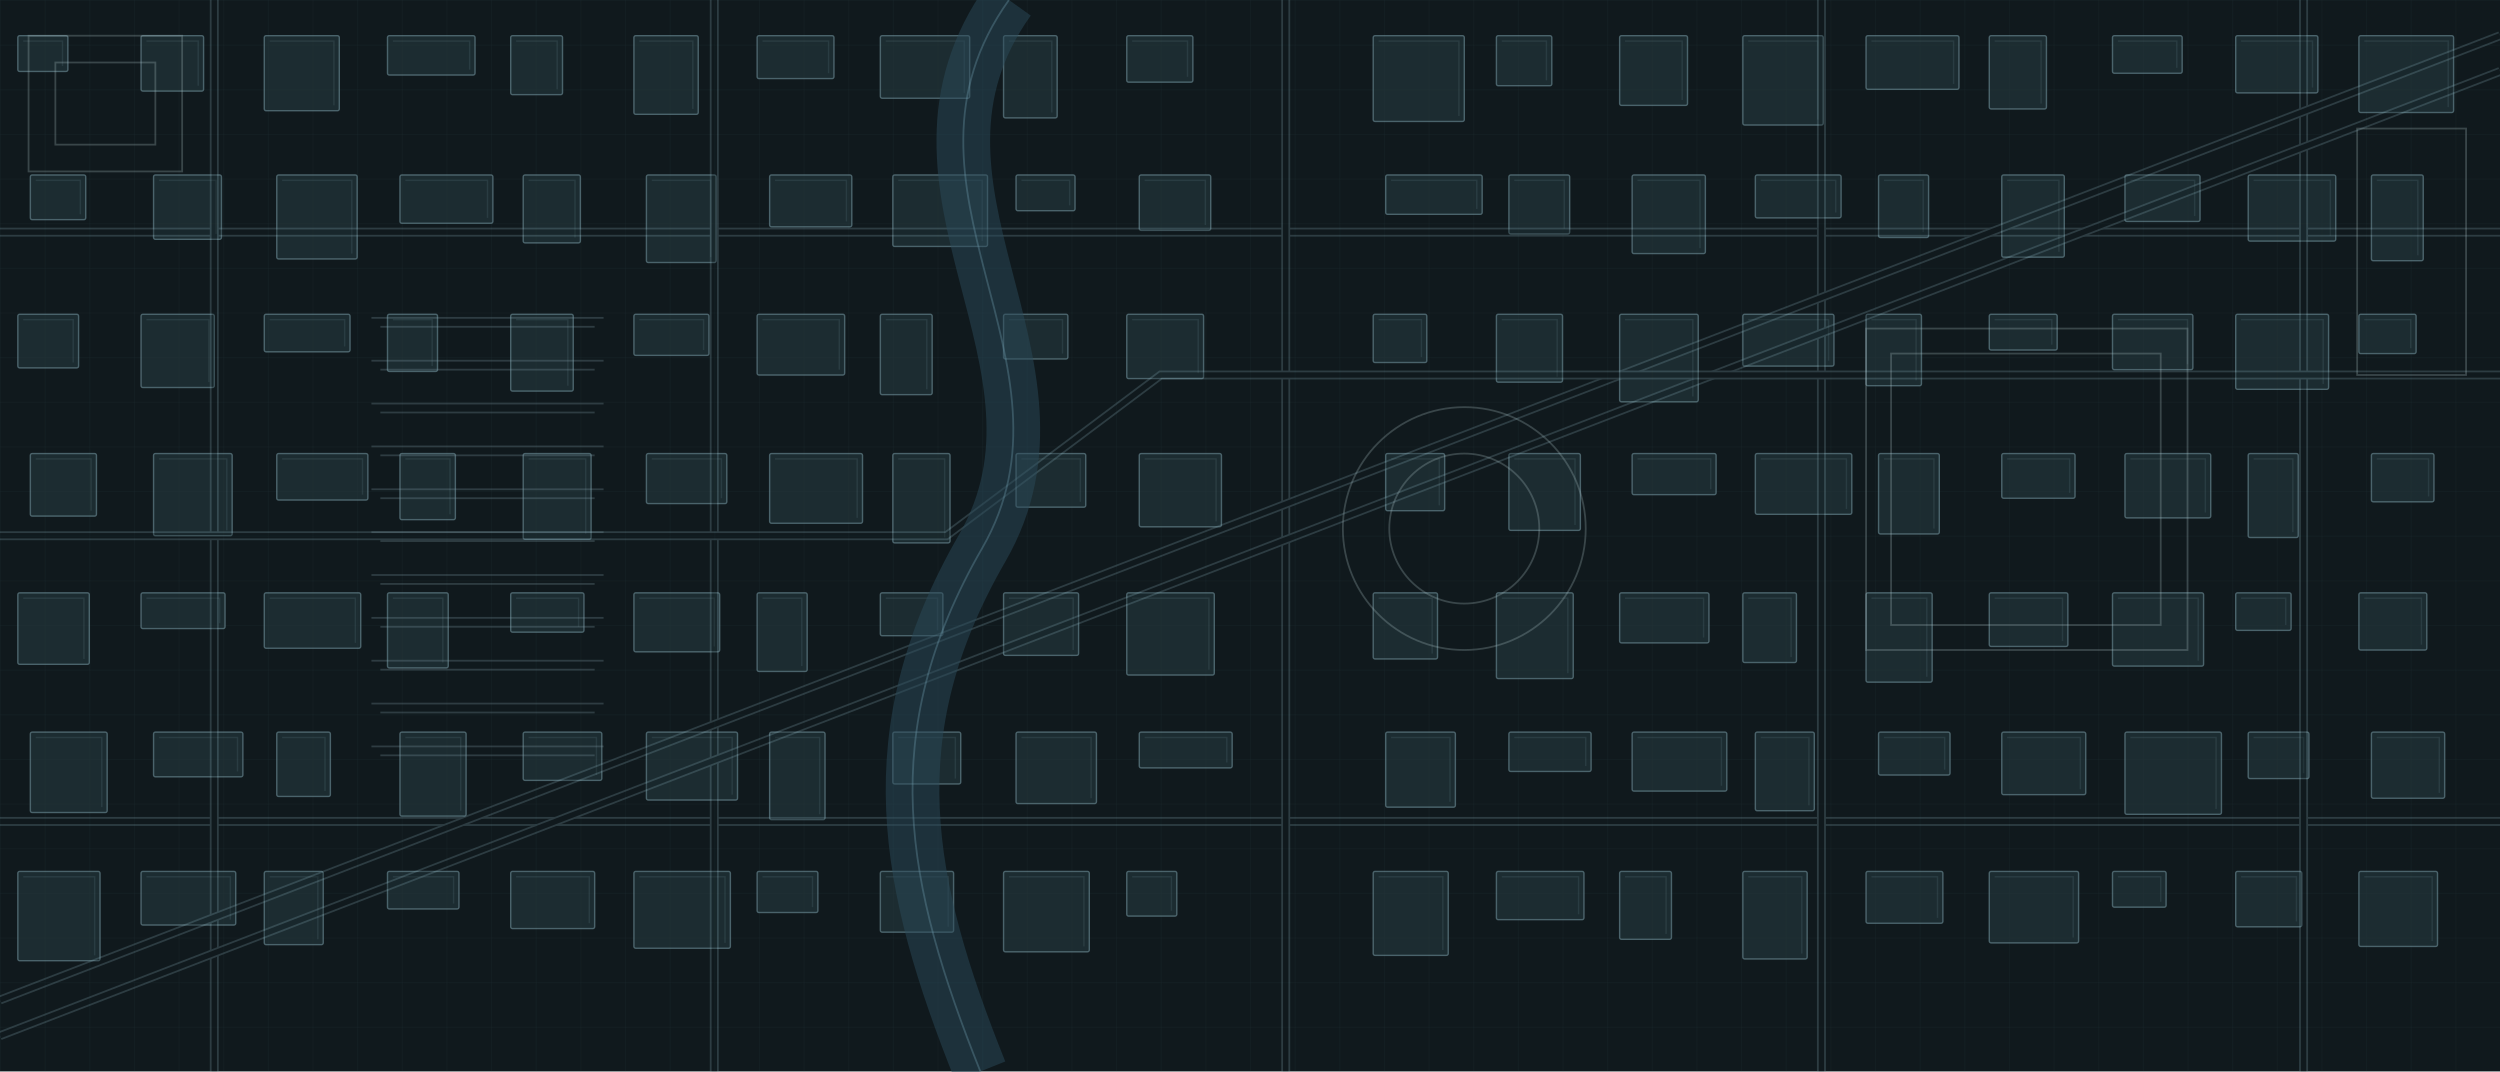
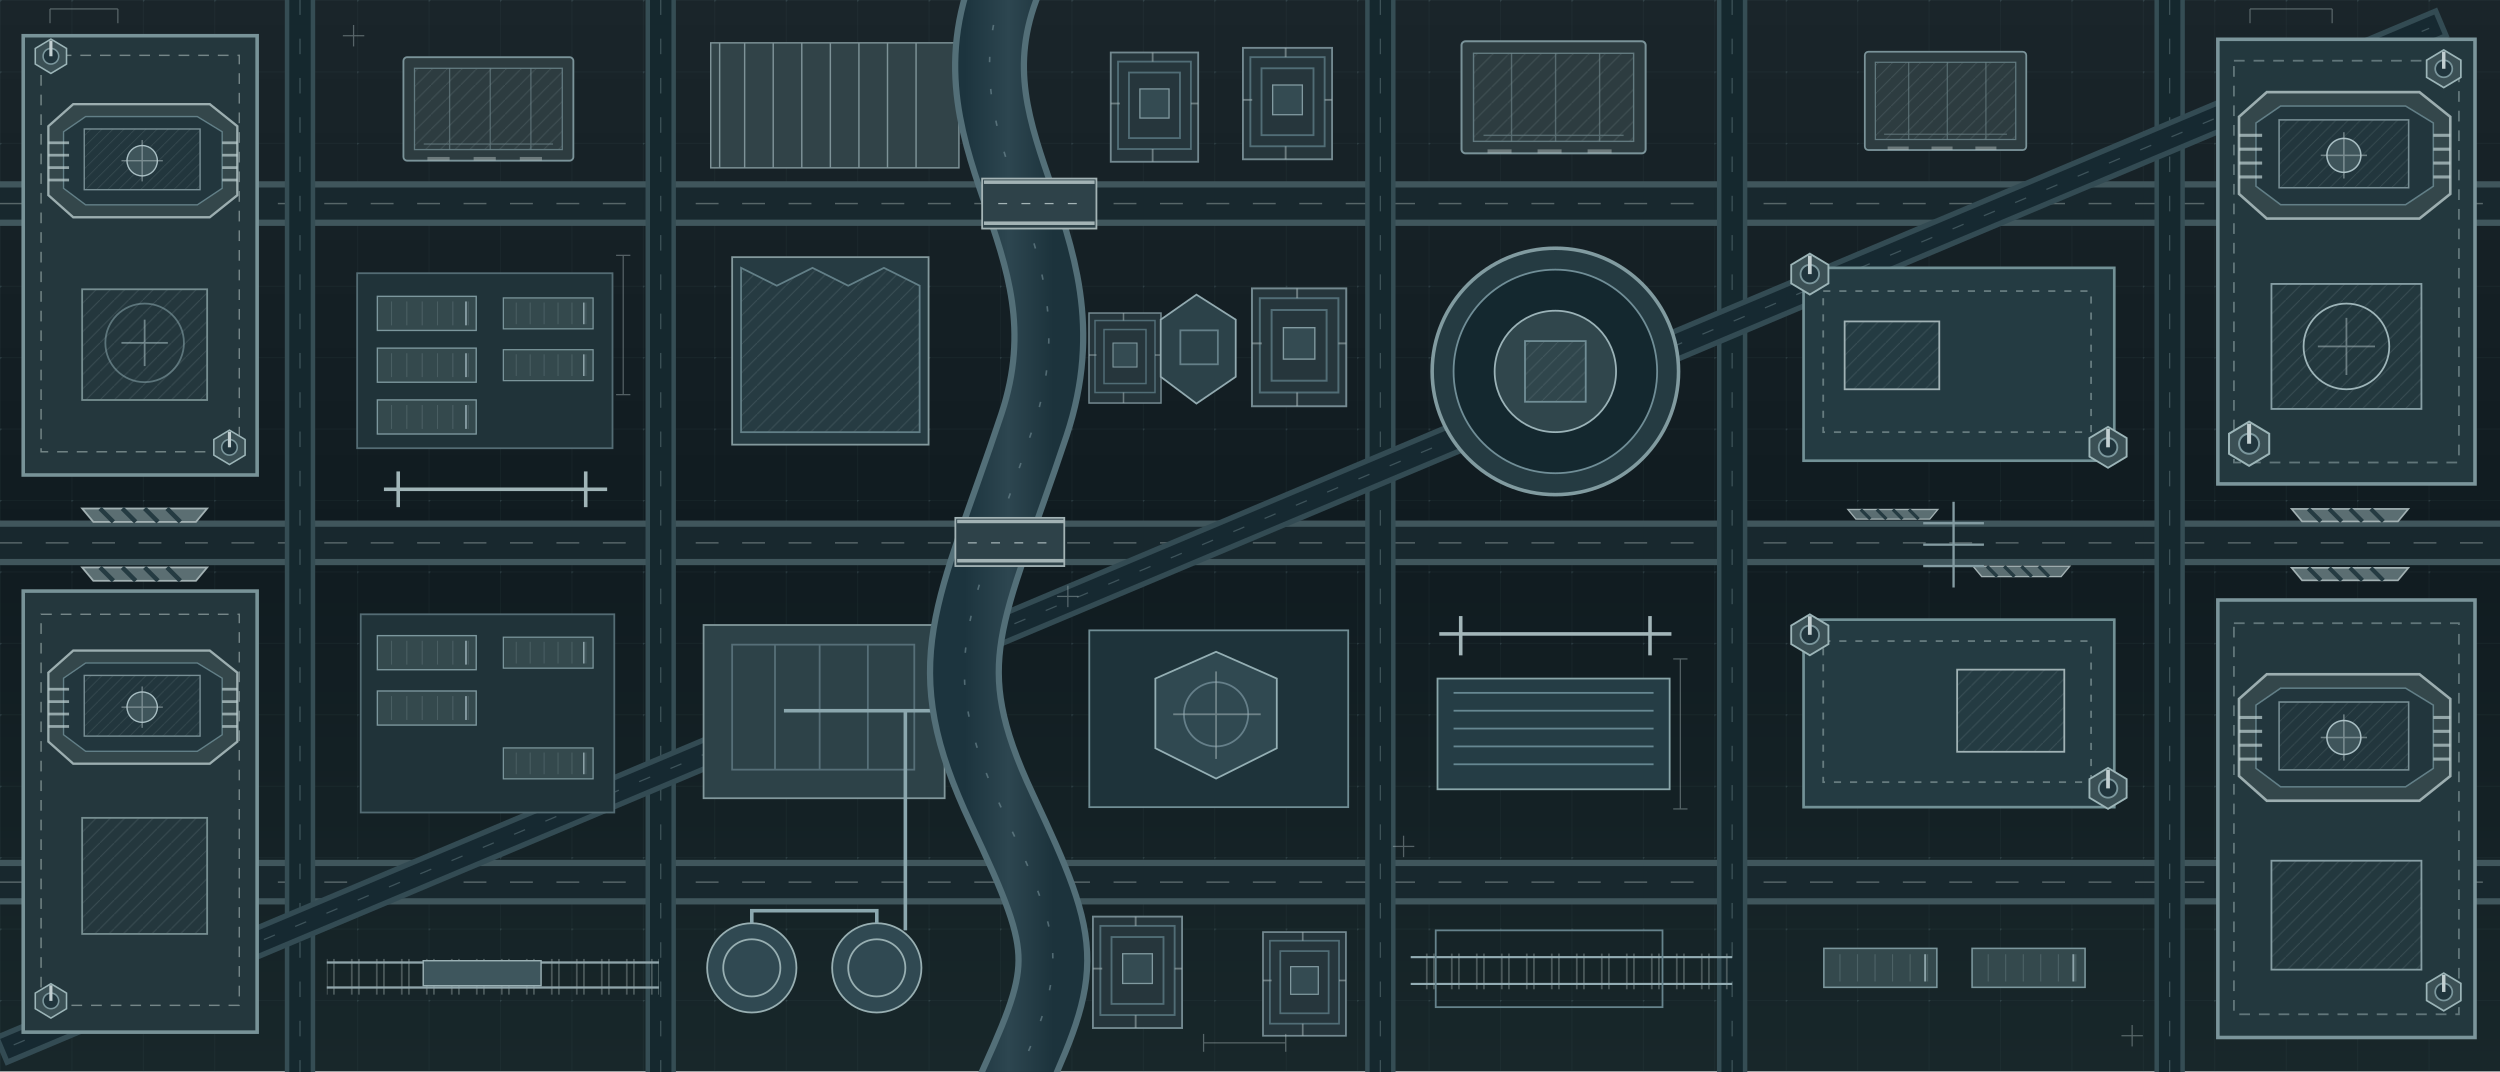
- <svg xmlns="http://www.w3.org/2000/svg" viewBox="0 0 1400 600">
-   <rect width="1400" height="600" fill="#10191d" />
+ <svg xmlns="http://www.w3.org/2000/svg" viewBox="0 0 1400 600" role="img" aria-labelledby="title description">
  <defs>
-     <pattern id="grid" width="25" height="25" patternUnits="userSpaceOnUse">
-       <path d="M25 0H0v25" fill="none" stroke="#597681" stroke-width=".3" opacity=".18" />
+     <pattern id="grid" width="40" height="40" patternUnits="userSpaceOnUse">
+       <path d="M40 0H0v40" fill="none" stroke="#769399" stroke-width=".5" opacity=".12" />
+       <circle cx="0" cy="0" r="1" fill="#769399" opacity=".2" />
    </pattern>
+     <pattern id="roof" width="8" height="8" patternUnits="userSpaceOnUse">
+       <path d="m0 8 8-8" stroke="#809195" stroke-width=".6" opacity=".22" />
+     </pattern>
+     <pattern id="ties" width="14" height="12" patternUnits="userSpaceOnUse">
+       <path d="M1 0v12M5 0v12" stroke="#98a5a6" stroke-width="1" opacity=".4" />
+     </pattern>
+     <pattern id="slats" width="9" height="9" patternUnits="userSpaceOnUse">
+       <path d="M0 0v9" stroke="#81979b" stroke-width=".8" opacity=".4" />
+     </pattern>
+     <linearGradient id="ground" x2="0" y2="1">
+       <stop stop-color="#1a252a" />
+       <stop offset=".5" stop-color="#101b20" />
+       <stop offset="1" stop-color="#18272a" />
+     </linearGradient>
+     <linearGradient id="water" x2="1" y2="0">
+       <stop stop-color="#1c343e" />
+       <stop offset=".5" stop-color="#2d4650" />
+       <stop offset="1" stop-color="#1c333c" />
+     </linearGradient>
+     <symbol id="warehouse" viewBox="0 0 94 58">
+       <rect x="1" y="1" width="92" height="56" rx="2" fill="#2d3c40" stroke="#7a9399" />
+       <rect x="7" y="7" width="80" height="44" fill="url(#roof)" stroke="#627a80" stroke-width=".7" />
+       <path d="M12 48h70M26 7v44M48 7v44M70 7v44" fill="none" stroke="#738b90" stroke-width=".7" opacity=".6" />
+       <path d="M14 56h12m13 0h12m13 0h12" stroke="#bac5c5" stroke-width="2" opacity=".45" />
+     </symbol>
+     <symbol id="building" viewBox="0 0 50 62">
+       <rect x="1" y="1" width="48" height="60" fill="#26363c" stroke="#738990" />
+       <path d="M5 6h40v48H5zM11 12h28v36H11z" fill="none" stroke="#516d76" />
+       <rect x="17" y="21" width="16" height="16" fill="#344b52" stroke="#819aa0" stroke-width=".7" />
+       <path d="M24 1v5m0 48v7M1 29h5m39 0h4" stroke="#a3b3b5" opacity=".55" />
+     </symbol>
+     <symbol id="bunker" viewBox="0 0 145 88">
+       <path d="M4 19 22 3h99l20 16v50l-20 16H22L4 69z" fill="#34474b" stroke="#9caeb0" stroke-width="1.7" />
+       <path d="M15 23 31 12h81l18 11v41l-18 12H31L15 64z" fill="#22363d" stroke="#627f87" />
+       <path d="M30 21h84v44H30z" fill="url(#roof)" stroke="#788f95" />
+       <path d="M4 31h15m-15 9h15m-15 9h15m-15 9h15m111-27h11m-11 9h11m-11 9h11m-11 9h11" stroke="#bed0d2" stroke-width="2" opacity=".7" />
+       <circle cx="72" cy="44" r="11" fill="#3f555b" stroke="#a8bec3" />
+       <path d="M72 29v30M57 44h30" stroke="#b6c5c8" opacity=".5" />
+     </symbol>
+     <symbol id="barrier" viewBox="0 0 60 12">
+       <path d="M2 3h56l-5 6H7z" fill="#5b6e72" stroke="#a2b1b3" stroke-width=".8" />
+       <path d="m10 3 6 6m4-6 6 6m4-6 6 6m4-6 6 6" stroke="#253b42" stroke-width="2" />
+     </symbol>
+     <symbol id="container" viewBox="0 0 60 22">
+       <rect x="1" y="1" width="58" height="20" fill="#34494d" stroke="#7c979d" stroke-width=".8" />
+       <rect x="4" y="4" width="52" height="14" fill="url(#slats)" />
+       <path d="M53 4v14" stroke="#8da4aa" />
+     </symbol>
+     <symbol id="turret" viewBox="0 0 24 24">
+       <path d="m12 1 10 6v10l-10 6L2 17V7z" fill="#3b5055" stroke="#9cb5b8" />
+       <circle cx="12" cy="12" r="5" fill="#20353d" stroke="#7b979d" />
+       <path d="M12 12V2" stroke="#c2cfd1" stroke-width="2" />
+     </symbol>
  </defs>
+   <rect width="1400" height="600" fill="url(#ground)" />
  <rect width="1400" height="600" fill="url(#grid)" />
-   <g fill="#24383d" stroke="#71949e" stroke-width=".8" opacity=".6">
-     <rect x="10" y="20" width="28" height="20" rx="1" />
-     <path d="M13 23h22v14" fill="none" opacity=".3" />
-     <rect x="17" y="98" width="31" height="25" rx="1" />
-     <path d="M20 101h25v19" fill="none" opacity=".3" />
-     <rect x="10" y="176" width="34" height="30" rx="1" />
-     <path d="M13 179h28v24" fill="none" opacity=".3" />
-     <rect x="17" y="254" width="37" height="35" rx="1" />
-     <path d="M20 257h31v29" fill="none" opacity=".3" />
-     <rect x="10" y="332" width="40" height="40" rx="1" />
-     <path d="M13 335h34v34" fill="none" opacity=".3" />
-     <rect x="17" y="410" width="43" height="45" rx="1" />
-     <path d="M20 413h37v39" fill="none" opacity=".3" />
-     <rect x="10" y="488" width="46" height="50" rx="1" />
-     <path d="M13 491h40v44" fill="none" opacity=".3" />
-     <rect x="79" y="20" width="35" height="31" rx="1" />
-     <path d="M82 23h29v25" fill="none" opacity=".3" />
-     <rect x="86" y="98" width="38" height="36" rx="1" />
-     <path d="M89 101h32v30" fill="none" opacity=".3" />
-     <rect x="79" y="176" width="41" height="41" rx="1" />
-     <path d="M82 179h35v35" fill="none" opacity=".3" />
-     <rect x="86" y="254" width="44" height="46" rx="1" />
-     <path d="M89 257h38v40" fill="none" opacity=".3" />
-     <rect x="79" y="332" width="47" height="20" rx="1" />
-     <path d="M82 335h41v14" fill="none" opacity=".3" />
-     <rect x="86" y="410" width="50" height="25" rx="1" />
-     <path d="M89 413h44v19" fill="none" opacity=".3" />
-     <rect x="79" y="488" width="53" height="30" rx="1" />
-     <path d="M82 491h47v24" fill="none" opacity=".3" />
-     <rect x="148" y="20" width="42" height="42" rx="1" />
-     <path d="M151 23h36v36" fill="none" opacity=".3" />
-     <rect x="155" y="98" width="45" height="47" rx="1" />
-     <path d="M158 101h39v41" fill="none" opacity=".3" />
-     <rect x="148" y="176" width="48" height="21" rx="1" />
-     <path d="M151 179h42v15" fill="none" opacity=".3" />
-     <rect x="155" y="254" width="51" height="26" rx="1" />
-     <path d="M158 257h45v20" fill="none" opacity=".3" />
-     <rect x="148" y="332" width="54" height="31" rx="1" />
-     <path d="M151 335h48v25" fill="none" opacity=".3" />
-     <rect x="155" y="410" width="30" height="36" rx="1" />
-     <path d="M158 413h24v30" fill="none" opacity=".3" />
-     <rect x="148" y="488" width="33" height="41" rx="1" />
-     <path d="M151 491h27v35" fill="none" opacity=".3" />
-     <rect x="217" y="20" width="49" height="22" rx="1" />
-     <path d="M220 23h43v16" fill="none" opacity=".3" />
-     <rect x="224" y="98" width="52" height="27" rx="1" />
-     <path d="M227 101h46v21" fill="none" opacity=".3" />
-     <rect x="217" y="176" width="28" height="32" rx="1" />
-     <path d="M220 179h22v26" fill="none" opacity=".3" />
-     <rect x="224" y="254" width="31" height="37" rx="1" />
-     <path d="M227 257h25v31" fill="none" opacity=".3" />
-     <rect x="217" y="332" width="34" height="42" rx="1" />
-     <path d="M220 335h28v36" fill="none" opacity=".3" />
-     <rect x="224" y="410" width="37" height="47" rx="1" />
-     <path d="M227 413h31v41" fill="none" opacity=".3" />
-     <rect x="217" y="488" width="40" height="21" rx="1" />
-     <path d="M220 491h34v15" fill="none" opacity=".3" />
-     <rect x="286" y="20" width="29" height="33" rx="1" />
-     <path d="M289 23h23v27" fill="none" opacity=".3" />
-     <rect x="293" y="98" width="32" height="38" rx="1" />
-     <path d="M296 101h26v32" fill="none" opacity=".3" />
-     <rect x="286" y="176" width="35" height="43" rx="1" />
-     <path d="M289 179h29v37" fill="none" opacity=".3" />
-     <rect x="293" y="254" width="38" height="48" rx="1" />
-     <path d="M296 257h32v42" fill="none" opacity=".3" />
-     <rect x="286" y="332" width="41" height="22" rx="1" />
-     <path d="M289 335h35v16" fill="none" opacity=".3" />
-     <rect x="293" y="410" width="44" height="27" rx="1" />
-     <path d="M296 413h38v21" fill="none" opacity=".3" />
-     <rect x="286" y="488" width="47" height="32" rx="1" />
-     <path d="M289 491h41v26" fill="none" opacity=".3" />
-     <rect x="355" y="20" width="36" height="44" rx="1" />
-     <path d="M358 23h30v38" fill="none" opacity=".3" />
-     <rect x="362" y="98" width="39" height="49" rx="1" />
-     <path d="M365 101h33v43" fill="none" opacity=".3" />
-     <rect x="355" y="176" width="42" height="23" rx="1" />
-     <path d="M358 179h36v17" fill="none" opacity=".3" />
-     <rect x="362" y="254" width="45" height="28" rx="1" />
-     <path d="M365 257h39v22" fill="none" opacity=".3" />
-     <rect x="355" y="332" width="48" height="33" rx="1" />
-     <path d="M358 335h42v27" fill="none" opacity=".3" />
-     <rect x="362" y="410" width="51" height="38" rx="1" />
-     <path d="M365 413h45v32" fill="none" opacity=".3" />
-     <rect x="355" y="488" width="54" height="43" rx="1" />
-     <path d="M358 491h48v37" fill="none" opacity=".3" />
-     <rect x="424" y="20" width="43" height="24" rx="1" />
-     <path d="M427 23h37v18" fill="none" opacity=".3" />
-     <rect x="431" y="98" width="46" height="29" rx="1" />
-     <path d="M434 101h40v23" fill="none" opacity=".3" />
-     <rect x="424" y="176" width="49" height="34" rx="1" />
-     <path d="M427 179h43v28" fill="none" opacity=".3" />
-     <rect x="431" y="254" width="52" height="39" rx="1" />
-     <path d="M434 257h46v33" fill="none" opacity=".3" />
-     <rect x="424" y="332" width="28" height="44" rx="1" />
-     <path d="M427 335h22v38" fill="none" opacity=".3" />
-     <rect x="431" y="410" width="31" height="49" rx="1" />
-     <path d="M434 413h25v43" fill="none" opacity=".3" />
-     <rect x="424" y="488" width="34" height="23" rx="1" />
-     <path d="M427 491h28v17" fill="none" opacity=".3" />
-     <rect x="493" y="20" width="50" height="35" rx="1" />
-     <path d="M496 23h44v29" fill="none" opacity=".3" />
-     <rect x="500" y="98" width="53" height="40" rx="1" />
-     <path d="M503 101h47v34" fill="none" opacity=".3" />
-     <rect x="493" y="176" width="29" height="45" rx="1" />
-     <path d="M496 179h23v39" fill="none" opacity=".3" />
-     <rect x="500" y="254" width="32" height="50" rx="1" />
-     <path d="M503 257h26v44" fill="none" opacity=".3" />
-     <rect x="493" y="332" width="35" height="24" rx="1" />
-     <path d="M496 335h29v18" fill="none" opacity=".3" />
-     <rect x="500" y="410" width="38" height="29" rx="1" />
-     <path d="M503 413h32v23" fill="none" opacity=".3" />
-     <rect x="493" y="488" width="41" height="34" rx="1" />
-     <path d="M496 491h35v28" fill="none" opacity=".3" />
-     <rect x="562" y="20" width="30" height="46" rx="1" />
-     <path d="M565 23h24v40" fill="none" opacity=".3" />
-     <rect x="569" y="98" width="33" height="20" rx="1" />
-     <path d="M572 101h27v14" fill="none" opacity=".3" />
-     <rect x="562" y="176" width="36" height="25" rx="1" />
-     <path d="M565 179h30v19" fill="none" opacity=".3" />
-     <rect x="569" y="254" width="39" height="30" rx="1" />
-     <path d="M572 257h33v24" fill="none" opacity=".3" />
-     <rect x="562" y="332" width="42" height="35" rx="1" />
-     <path d="M565 335h36v29" fill="none" opacity=".3" />
-     <rect x="569" y="410" width="45" height="40" rx="1" />
-     <path d="M572 413h39v34" fill="none" opacity=".3" />
-     <rect x="562" y="488" width="48" height="45" rx="1" />
-     <path d="M565 491h42v39" fill="none" opacity=".3" />
-     <rect x="631" y="20" width="37" height="26" rx="1" />
-     <path d="M634 23h31v20" fill="none" opacity=".3" />
-     <rect x="638" y="98" width="40" height="31" rx="1" />
-     <path d="M641 101h34v25" fill="none" opacity=".3" />
-     <rect x="631" y="176" width="43" height="36" rx="1" />
-     <path d="M634 179h37v30" fill="none" opacity=".3" />
-     <rect x="638" y="254" width="46" height="41" rx="1" />
-     <path d="M641 257h40v35" fill="none" opacity=".3" />
-     <rect x="631" y="332" width="49" height="46" rx="1" />
-     <path d="M634 335h43v40" fill="none" opacity=".3" />
-     <rect x="638" y="410" width="52" height="20" rx="1" />
-     <path d="M641 413h46v14" fill="none" opacity=".3" />
-     <rect x="631" y="488" width="28" height="25" rx="1" />
-     <path d="M634 491h22v19" fill="none" opacity=".3" />
-     <rect x="769" y="20" width="51" height="48" rx="1" />
-     <path d="M772 23h45v42" fill="none" opacity=".3" />
-     <rect x="776" y="98" width="54" height="22" rx="1" />
-     <path d="M779 101h48v16" fill="none" opacity=".3" />
-     <rect x="769" y="176" width="30" height="27" rx="1" />
-     <path d="M772 179h24v21" fill="none" opacity=".3" />
-     <rect x="776" y="254" width="33" height="32" rx="1" />
-     <path d="M779 257h27v26" fill="none" opacity=".3" />
-     <rect x="769" y="332" width="36" height="37" rx="1" />
-     <path d="M772 335h30v31" fill="none" opacity=".3" />
-     <rect x="776" y="410" width="39" height="42" rx="1" />
-     <path d="M779 413h33v36" fill="none" opacity=".3" />
-     <rect x="769" y="488" width="42" height="47" rx="1" />
-     <path d="M772 491h36v41" fill="none" opacity=".3" />
-     <rect x="838" y="20" width="31" height="28" rx="1" />
-     <path d="M841 23h25v22" fill="none" opacity=".3" />
-     <rect x="845" y="98" width="34" height="33" rx="1" />
-     <path d="M848 101h28v27" fill="none" opacity=".3" />
-     <rect x="838" y="176" width="37" height="38" rx="1" />
-     <path d="M841 179h31v32" fill="none" opacity=".3" />
-     <rect x="845" y="254" width="40" height="43" rx="1" />
-     <path d="M848 257h34v37" fill="none" opacity=".3" />
-     <rect x="838" y="332" width="43" height="48" rx="1" />
-     <path d="M841 335h37v42" fill="none" opacity=".3" />
-     <rect x="845" y="410" width="46" height="22" rx="1" />
-     <path d="M848 413h40v16" fill="none" opacity=".3" />
-     <rect x="838" y="488" width="49" height="27" rx="1" />
-     <path d="M841 491h43v21" fill="none" opacity=".3" />
-     <rect x="907" y="20" width="38" height="39" rx="1" />
-     <path d="M910 23h32v33" fill="none" opacity=".3" />
-     <rect x="914" y="98" width="41" height="44" rx="1" />
-     <path d="M917 101h35v38" fill="none" opacity=".3" />
-     <rect x="907" y="176" width="44" height="49" rx="1" />
-     <path d="M910 179h38v43" fill="none" opacity=".3" />
-     <rect x="914" y="254" width="47" height="23" rx="1" />
-     <path d="M917 257h41v17" fill="none" opacity=".3" />
-     <rect x="907" y="332" width="50" height="28" rx="1" />
-     <path d="M910 335h44v22" fill="none" opacity=".3" />
-     <rect x="914" y="410" width="53" height="33" rx="1" />
-     <path d="M917 413h47v27" fill="none" opacity=".3" />
-     <rect x="907" y="488" width="29" height="38" rx="1" />
-     <path d="M910 491h23v32" fill="none" opacity=".3" />
-     <rect x="976" y="20" width="45" height="50" rx="1" />
-     <path d="M979 23h39v44" fill="none" opacity=".3" />
-     <rect x="983" y="98" width="48" height="24" rx="1" />
-     <path d="M986 101h42v18" fill="none" opacity=".3" />
-     <rect x="976" y="176" width="51" height="29" rx="1" />
-     <path d="M979 179h45v23" fill="none" opacity=".3" />
-     <rect x="983" y="254" width="54" height="34" rx="1" />
-     <path d="M986 257h48v28" fill="none" opacity=".3" />
-     <rect x="976" y="332" width="30" height="39" rx="1" />
-     <path d="M979 335h24v33" fill="none" opacity=".3" />
-     <rect x="983" y="410" width="33" height="44" rx="1" />
-     <path d="M986 413h27v38" fill="none" opacity=".3" />
-     <rect x="976" y="488" width="36" height="49" rx="1" />
-     <path d="M979 491h30v43" fill="none" opacity=".3" />
-     <rect x="1045" y="20" width="52" height="30" rx="1" />
-     <path d="M1048 23h46v24" fill="none" opacity=".3" />
-     <rect x="1052" y="98" width="28" height="35" rx="1" />
-     <path d="M1055 101h22v29" fill="none" opacity=".3" />
-     <rect x="1045" y="176" width="31" height="40" rx="1" />
-     <path d="M1048 179h25v34" fill="none" opacity=".3" />
-     <rect x="1052" y="254" width="34" height="45" rx="1" />
-     <path d="M1055 257h28v39" fill="none" opacity=".3" />
-     <rect x="1045" y="332" width="37" height="50" rx="1" />
-     <path d="M1048 335h31v44" fill="none" opacity=".3" />
-     <rect x="1052" y="410" width="40" height="24" rx="1" />
-     <path d="M1055 413h34v18" fill="none" opacity=".3" />
-     <rect x="1045" y="488" width="43" height="29" rx="1" />
-     <path d="M1048 491h37v23" fill="none" opacity=".3" />
-     <rect x="1114" y="20" width="32" height="41" rx="1" />
-     <path d="M1117 23h26v35" fill="none" opacity=".3" />
-     <rect x="1121" y="98" width="35" height="46" rx="1" />
-     <path d="M1124 101h29v40" fill="none" opacity=".3" />
-     <rect x="1114" y="176" width="38" height="20" rx="1" />
-     <path d="M1117 179h32v14" fill="none" opacity=".3" />
-     <rect x="1121" y="254" width="41" height="25" rx="1" />
-     <path d="M1124 257h35v19" fill="none" opacity=".3" />
-     <rect x="1114" y="332" width="44" height="30" rx="1" />
-     <path d="M1117 335h38v24" fill="none" opacity=".3" />
-     <rect x="1121" y="410" width="47" height="35" rx="1" />
-     <path d="M1124 413h41v29" fill="none" opacity=".3" />
-     <rect x="1114" y="488" width="50" height="40" rx="1" />
-     <path d="M1117 491h44v34" fill="none" opacity=".3" />
-     <rect x="1183" y="20" width="39" height="21" rx="1" />
-     <path d="M1186 23h33v15" fill="none" opacity=".3" />
-     <rect x="1190" y="98" width="42" height="26" rx="1" />
-     <path d="M1193 101h36v20" fill="none" opacity=".3" />
-     <rect x="1183" y="176" width="45" height="31" rx="1" />
-     <path d="M1186 179h39v25" fill="none" opacity=".3" />
-     <rect x="1190" y="254" width="48" height="36" rx="1" />
-     <path d="M1193 257h42v30" fill="none" opacity=".3" />
-     <rect x="1183" y="332" width="51" height="41" rx="1" />
-     <path d="M1186 335h45v35" fill="none" opacity=".3" />
-     <rect x="1190" y="410" width="54" height="46" rx="1" />
-     <path d="M1193 413h48v40" fill="none" opacity=".3" />
-     <rect x="1183" y="488" width="30" height="20" rx="1" />
-     <path d="M1186 491h24v14" fill="none" opacity=".3" />
-     <rect x="1252" y="20" width="46" height="32" rx="1" />
-     <path d="M1255 23h40v26" fill="none" opacity=".3" />
-     <rect x="1259" y="98" width="49" height="37" rx="1" />
-     <path d="M1262 101h43v31" fill="none" opacity=".3" />
-     <rect x="1252" y="176" width="52" height="42" rx="1" />
-     <path d="M1255 179h46v36" fill="none" opacity=".3" />
-     <rect x="1259" y="254" width="28" height="47" rx="1" />
-     <path d="M1262 257h22v41" fill="none" opacity=".3" />
-     <rect x="1252" y="332" width="31" height="21" rx="1" />
-     <path d="M1255 335h25v15" fill="none" opacity=".3" />
-     <rect x="1259" y="410" width="34" height="26" rx="1" />
-     <path d="M1262 413h28v20" fill="none" opacity=".3" />
-     <rect x="1252" y="488" width="37" height="31" rx="1" />
-     <path d="M1255 491h31v25" fill="none" opacity=".3" />
-     <rect x="1321" y="20" width="53" height="43" rx="1" />
-     <path d="M1324 23h47v37" fill="none" opacity=".3" />
-     <rect x="1328" y="98" width="29" height="48" rx="1" />
-     <path d="M1331 101h23v42" fill="none" opacity=".3" />
-     <rect x="1321" y="176" width="32" height="22" rx="1" />
-     <path d="M1324 179h26v16" fill="none" opacity=".3" />
-     <rect x="1328" y="254" width="35" height="27" rx="1" />
-     <path d="M1331 257h29v21" fill="none" opacity=".3" />
-     <rect x="1321" y="332" width="38" height="32" rx="1" />
-     <path d="M1324 335h32v26" fill="none" opacity=".3" />
-     <rect x="1328" y="410" width="41" height="37" rx="1" />
-     <path d="M1331 413h35v31" fill="none" opacity=".3" />
-     <rect x="1321" y="488" width="44" height="42" rx="1" />
-     <path d="M1324 491h38v36" fill="none" opacity=".3" />
+   <g fill="none" stroke-linecap="square">
+     <path d="M0 304h1400M0 114h1400M0 494h1400" stroke="#40565c" stroke-width="25" />
+     <path d="M0 304h1400M0 114h1400M0 494h1400" stroke="#18282e" stroke-width="18" />
+     <path d="M0 304h1400M0 114h1400M0 494h1400" stroke="#a3b1b0" stroke-width=".8" stroke-dasharray="12 14" opacity=".45" />
+     <path d="M168 0v600M370 0v600M773 0v600M970 0v600M1215 0v600" stroke="#354d54" stroke-width="17" />
+     <path d="M168 0v600M370 0v600M773 0v600M970 0v600M1215 0v600" stroke="#15282e" stroke-width="12" />
+     <path d="M168 0v600M370 0v600M773 0v600M970 0v600M1215 0v600" stroke="#8aa4a7" stroke-width=".7" stroke-dasharray="8 14" opacity=".35" />
+     <path d="M8 585 1360 16" stroke="#334b53" stroke-width="18" />
+     <path d="M8 585 1360 16" stroke="#162931" stroke-width="12" />
+     <path d="M8 585 1360 16" stroke="#93aeb3" stroke-dasharray="6 13" stroke-width=".7" opacity=".32" />
  </g>
-   <g fill="none" stroke="#799da7" opacity=".27">
-     <path d="M0 130H1400" stroke-width="5" />
-     <path d="M0 130H1400" stroke="#10191d" stroke-width="3" />
-     <path d="M0 460H1400" stroke-width="5" />
-     <path d="M0 460H1400" stroke="#10191d" stroke-width="3" />
-     <path d="M120 0v600" stroke-width="5" />
-     <path d="M120 0v600" stroke="#10191d" stroke-width="3" />
-     <path d="M400 0v600" stroke-width="5" />
-     <path d="M400 0v600" stroke="#10191d" stroke-width="3" />
-     <path d="M720 0v600" stroke-width="5" />
-     <path d="M720 0v600" stroke="#10191d" stroke-width="3" />
-     <path d="M1020 0v600" stroke-width="5" />
-     <path d="M1020 0v600" stroke="#10191d" stroke-width="3" />
-     <path d="M1290 0v600" stroke-width="5" />
-     <path d="M1290 0v600" stroke="#10191d" stroke-width="3" />
-     <path d="M0 580 1400 40" stroke-width="5" />
-     <path d="M0 580 1400 40" stroke="#10191d" stroke-width="3" />
-     <path d="M0 560 1400 20" stroke-width="5" />
-     <path d="M0 560 1400 20" stroke="#10191d" stroke-width="3" />
-     <path d="M0 300h530l120-90h750" stroke-width="5" />
-     <path d="M0 300h530l120-90h750" stroke="#10191d" stroke-width="3" />
+   <g>
+     <path d="M13 20h131v246H13zM13 331h131v247H13z" fill="#24373d" stroke="#789398" stroke-width="2" />
+     <path d="M23 31h111v222H23zM23 344h111v219H23z" fill="none" stroke="#a0b1b0" stroke-width=".8" stroke-dasharray="6 5" opacity=".65" />
+     <use href="#bunker" x="24" y="56" width="112" height="68" />
+     <use href="#bunker" x="24" y="362" width="112" height="68" />
+     <use href="#turret" x="18" y="21" width="21" height="21" />
+     <use href="#turret" x="118" y="240" width="21" height="21" />
+     <use href="#turret" x="18" y="550" width="21" height="21" />
+     <path d="M46 162h70v62H46zM46 458h70v65H46z" fill="url(#roof)" stroke="#768e91" />
+     <circle cx="81" cy="192" r="22" fill="none" stroke="#819da3" opacity=".6" />
+     <path d="M68 192h26m-13-13v26" stroke="#aac1c4" opacity=".55" />
+     <use href="#barrier" x="43" y="281" width="76" height="15" />
+     <use href="#barrier" x="43" y="314" width="76" height="15" />
  </g>
-   <g stroke="#86a4ae" opacity=".25">
-     <path d="M208 178h130M213 183h120" />
-     <path d="M208 202h130M213 207h120" />
-     <path d="M208 226h130M213 231h120" />
-     <path d="M208 250h130M213 255h120" />
-     <path d="M208 274h130M213 279h120" />
-     <path d="M208 298h130M213 303h120" />
-     <path d="M208 322h130M213 327h120" />
-     <path d="M208 346h130M213 351h120" />
-     <path d="M208 370h130M213 375h120" />
-     <path d="M208 394h130M213 399h120" />
-     <path d="M208 418h130M213 423h120" />
+   <g>
+     <use href="#warehouse" x="204" y="31" width="139" height="60" />
+     <path d="M200 153h143v98H200zM202 344h142v111H202z" fill="#203339" stroke="#546c74" />
+     <use href="#container" x="210" y="165" width="58" height="21" />
+     <use href="#container" x="281" y="165" width="52" height="21" />
+     <use href="#container" x="210" y="194" width="58" height="21" />
+     <use href="#container" x="281" y="194" width="52" height="21" />
+     <use href="#container" x="210" y="223" width="58" height="21" />
+     <use href="#container" x="210" y="355" width="58" height="21" />
+     <use href="#container" x="281" y="355" width="52" height="21" />
+     <use href="#container" x="210" y="386" width="58" height="21" />
+     <use href="#container" x="281" y="417" width="52" height="21" />
+     <path d="M215 274h125m-117-10v20m105-20v20" fill="none" stroke="#a1b5b8" stroke-width="2" />
+     <rect x="183" y="537" width="186" height="20" fill="url(#ties)" />
+     <path d="M183 539h186m-186 14h186" fill="none" stroke="#8fa5aa" stroke-width="1.3" />
+     <rect x="237" y="538" width="66" height="14" fill="#3e565d" stroke="#9ab0b4" stroke-width=".8" />
  </g>
-   <g fill="none" stroke="#afc6ca" opacity=".26">
-     <path d="M16 20h86v76H16Z" />
-     <path d="M31 35h56v46H31Z" />
-     <circle cx="820" cy="296" r="68" />
-     <circle cx="820" cy="296" r="42" />
-     <path d="M1045 184h180v180h-180Z" />
-     <path d="M1059 198h151v152h-151Z" />
-     <path d="M1320 72h61v138h-61Z" />
+   <g>
+     <path d="M398 24h139v70H398zM403 24v70m14-70v70m16-70v70m16-70v70m16-70v70m16-70v70m16-70v70m16-70v70" fill="#314348" stroke="#7e9398" stroke-width=".8" />
+     <path d="M410 144h110v105H410z" fill="#263b42" stroke="#83999d" />
+     <path d="m415 150 20 10 20-10 20 10 20-10 20 10v82H415z" fill="url(#roof)" stroke="#627f87" />
+     <path d="M394 350h135v97H394z" fill="#2d4248" stroke="#81979b" />
+     <path d="M410 361h102v70H410zM434 361v70m25-70v70m27-70v70" fill="none" stroke="#566f78" />
+     <g fill="#304952" stroke="#98afb2">
+       <circle cx="421" cy="542" r="25" />
+       <circle cx="491" cy="542" r="25" />
+       <circle cx="421" cy="542" r="16" fill="none" />
+       <circle cx="491" cy="542" r="16" fill="none" />
+     </g>
+     <path d="M421 517v-7h70v7m-52-119h92m-24 0v123" fill="none" stroke="#8ba7ae" stroke-width="2" />
  </g>
-   <path d="M565 0c-75 105 45 203-15 307s-43 188-1 293" fill="none" stroke="#294a5a" stroke-width="30" opacity=".5" />
-   <path d="M565 0c-75 105 45 203-15 307s-43 188-1 293" fill="none" stroke="#6d9bad" stroke-width="1" opacity=".35" />
+   <path d="M568-20c-48 99 47 150 11 258s-57 132-18 215 37 88 1 167" fill="none" stroke="#536f78" stroke-width="42" />
+   <path d="M568-20c-48 99 47 150 11 258s-57 132-18 215 37 88 1 167" fill="none" stroke="url(#water)" stroke-width="35" />
+   <path d="M568-20c-48 99 47 150 11 258s-57 132-18 215 37 88 1 167" fill="none" stroke="#85a0a8" stroke-width=".9" stroke-dasharray="3 15" opacity=".5" />
+   <g fill="#2e4249" stroke="#a3b3b5">
+     <path d="M535 290h61v27h-61zM550 100h64v28h-64z" />
+     <path d="M536 292h60m-60 22h60m-45-212h62m-62 23h62" stroke-width="2" />
+     <path d="M542 304h48m-31-190h47" stroke-dasharray="5 8" stroke-width=".7" />
+   </g>
+   <g>
+     <use href="#building" x="621" y="27" width="51" height="66" />
+     <use href="#building" x="695" y="22" width="52" height="72" />
+     <use href="#building" x="609" y="155" width="42" height="91" />
+     <use href="#building" x="700" y="143" width="55" height="103" />
+     <path d="m670 165 22 14v32l-22 15-20-15v-32z" fill="#2c4249" stroke="#92aab0" />
+     <path d="M661 185h21v19h-21z" fill="none" stroke="#647f88" />
+     <path d="M610 353h145v99H610z" fill="#1e333a" stroke="#718e95" />
+     <path d="m681 365 34 15v39l-34 17-34-17v-39z" fill="#304951" stroke="#94afb4" />
+     <circle cx="681" cy="400" r="18" fill="none" stroke="#657f89" />
+     <path d="M681 376v49m-24-25h49" stroke="#a2b3b5" opacity=".55" />
+     <use href="#building" x="611" y="512" width="52" height="65" />
+     <use href="#building" x="706" y="521" width="49" height="60" />
+   </g>
+   <g>
+     <use href="#warehouse" x="805" y="22" width="130" height="65" />
+     <circle cx="871" cy="208" r="69" fill="#253b42" stroke="#819ba0" stroke-width="2" />
+     <circle cx="871" cy="208" r="57" fill="#14282f" stroke="#708e97" />
+     <circle cx="871" cy="208" r="34" fill="#30464c" stroke="#9bb3b8" />
+     <path d="M854 191h34v34h-34z" fill="url(#roof)" stroke="#718e96" />
+     <path d="M805 380h130v62H805z" fill="#253d45" stroke="#8aa6aa" />
+     <path d="M814 388h112m-112 10h112m-112 10h112m-112 10h112m-112 10h112" stroke="#668791" />
+     <path d="M806 355h130m-118-10v22m106-22v22" fill="none" stroke="#a3b6b9" stroke-width="2" />
+     <rect x="790" y="534" width="180" height="20" fill="url(#ties)" />
+     <path d="M790 536h180m-180 15h180" fill="none" stroke="#93adb4" stroke-width="1.2" />
+     <path d="M804 521h127v43H804z" fill="none" stroke="#66838c" />
+   </g>
+   <g>
+     <use href="#warehouse" x="1009" y="28" width="161" height="57" />
+     <path d="M1010 150h174v108h-174zM1010 347h174v105h-174z" fill="#243b42" stroke="#729196" stroke-width="1.5" />
+     <path d="M1021 163h150v79h-150zM1021 359h150v79h-150z" fill="none" stroke="#93a6a8" stroke-dasharray="4 5" opacity=".6" />
+     <use href="#turret" x="1001" y="141" width="25" height="25" />
+     <use href="#turret" x="1168" y="238" width="25" height="25" />
+     <use href="#turret" x="1001" y="343" width="25" height="25" />
+     <use href="#turret" x="1168" y="429" width="25" height="25" />
+     <use href="#barrier" x="1033" y="281" width="54" height="14" />
+     <use href="#barrier" x="1103" y="313" width="58" height="14" />
+     <path d="M1094 281v48m-17-36h34m-34 12h34m-34 12h34" fill="none" stroke="#849ca2" stroke-width="1.3" />
+     <path d="M1033 180h53v38h-53zM1096 375h60v46h-60z" fill="url(#roof)" stroke="#a0b2b5" />
+     <use href="#container" x="1018" y="530" width="70" height="24" />
+     <use href="#container" x="1101" y="530" width="70" height="24" />
+   </g>
+   <g>
+     <path d="M1242 22h144v249h-144zM1242 336h144v245h-144z" fill="#23383e" stroke="#7b959b" stroke-width="2" />
+     <path d="M1251 34h126v225h-126zM1251 349h126v219h-126z" fill="none" stroke="#a0b4b6" stroke-dasharray="6 5" opacity=".5" />
+     <use href="#bunker" x="1249" y="49" width="128" height="76" />
+     <use href="#bunker" x="1249" y="375" width="128" height="76" />
+     <use href="#turret" x="1246" y="235" width="27" height="27" />
+     <use href="#turret" x="1357" y="27" width="23" height="23" />
+     <use href="#turret" x="1357" y="544" width="23" height="23" />
+     <path d="M1272 159h84v70h-84zM1272 482h84v61h-84z" fill="url(#roof)" stroke="#879fa5" />
+     <circle cx="1314" cy="194" r="24" fill="none" stroke="#9eb5b9" />
+     <path d="M1298 194h32m-16-16v32" stroke="#afc0c3" opacity=".5" />
+     <use href="#barrier" x="1281" y="281" width="70" height="15" />
+     <use href="#barrier" x="1281" y="314" width="70" height="15" />
+   </g>
+   <g fill="none" stroke="#b5c4c6" stroke-width=".7" opacity=".4">
+     <path d="M192 20h12m-6-6v12M592 334h12m-6-6v12M780 474h12m-6-6v12M1188 580h12m-6-6v12" />
+     <path d="M28 5h38m-38 0v8m38-8v8M674 584h46m-46-5v10m46-10v10M1260 5h46m-46 0v8m46-8v8" />
+     <path d="M349 143v78m-4-78h8m-8 78h8M941 369v84m-4-84h8m-8 84h8" />
+   </g>
</svg>
